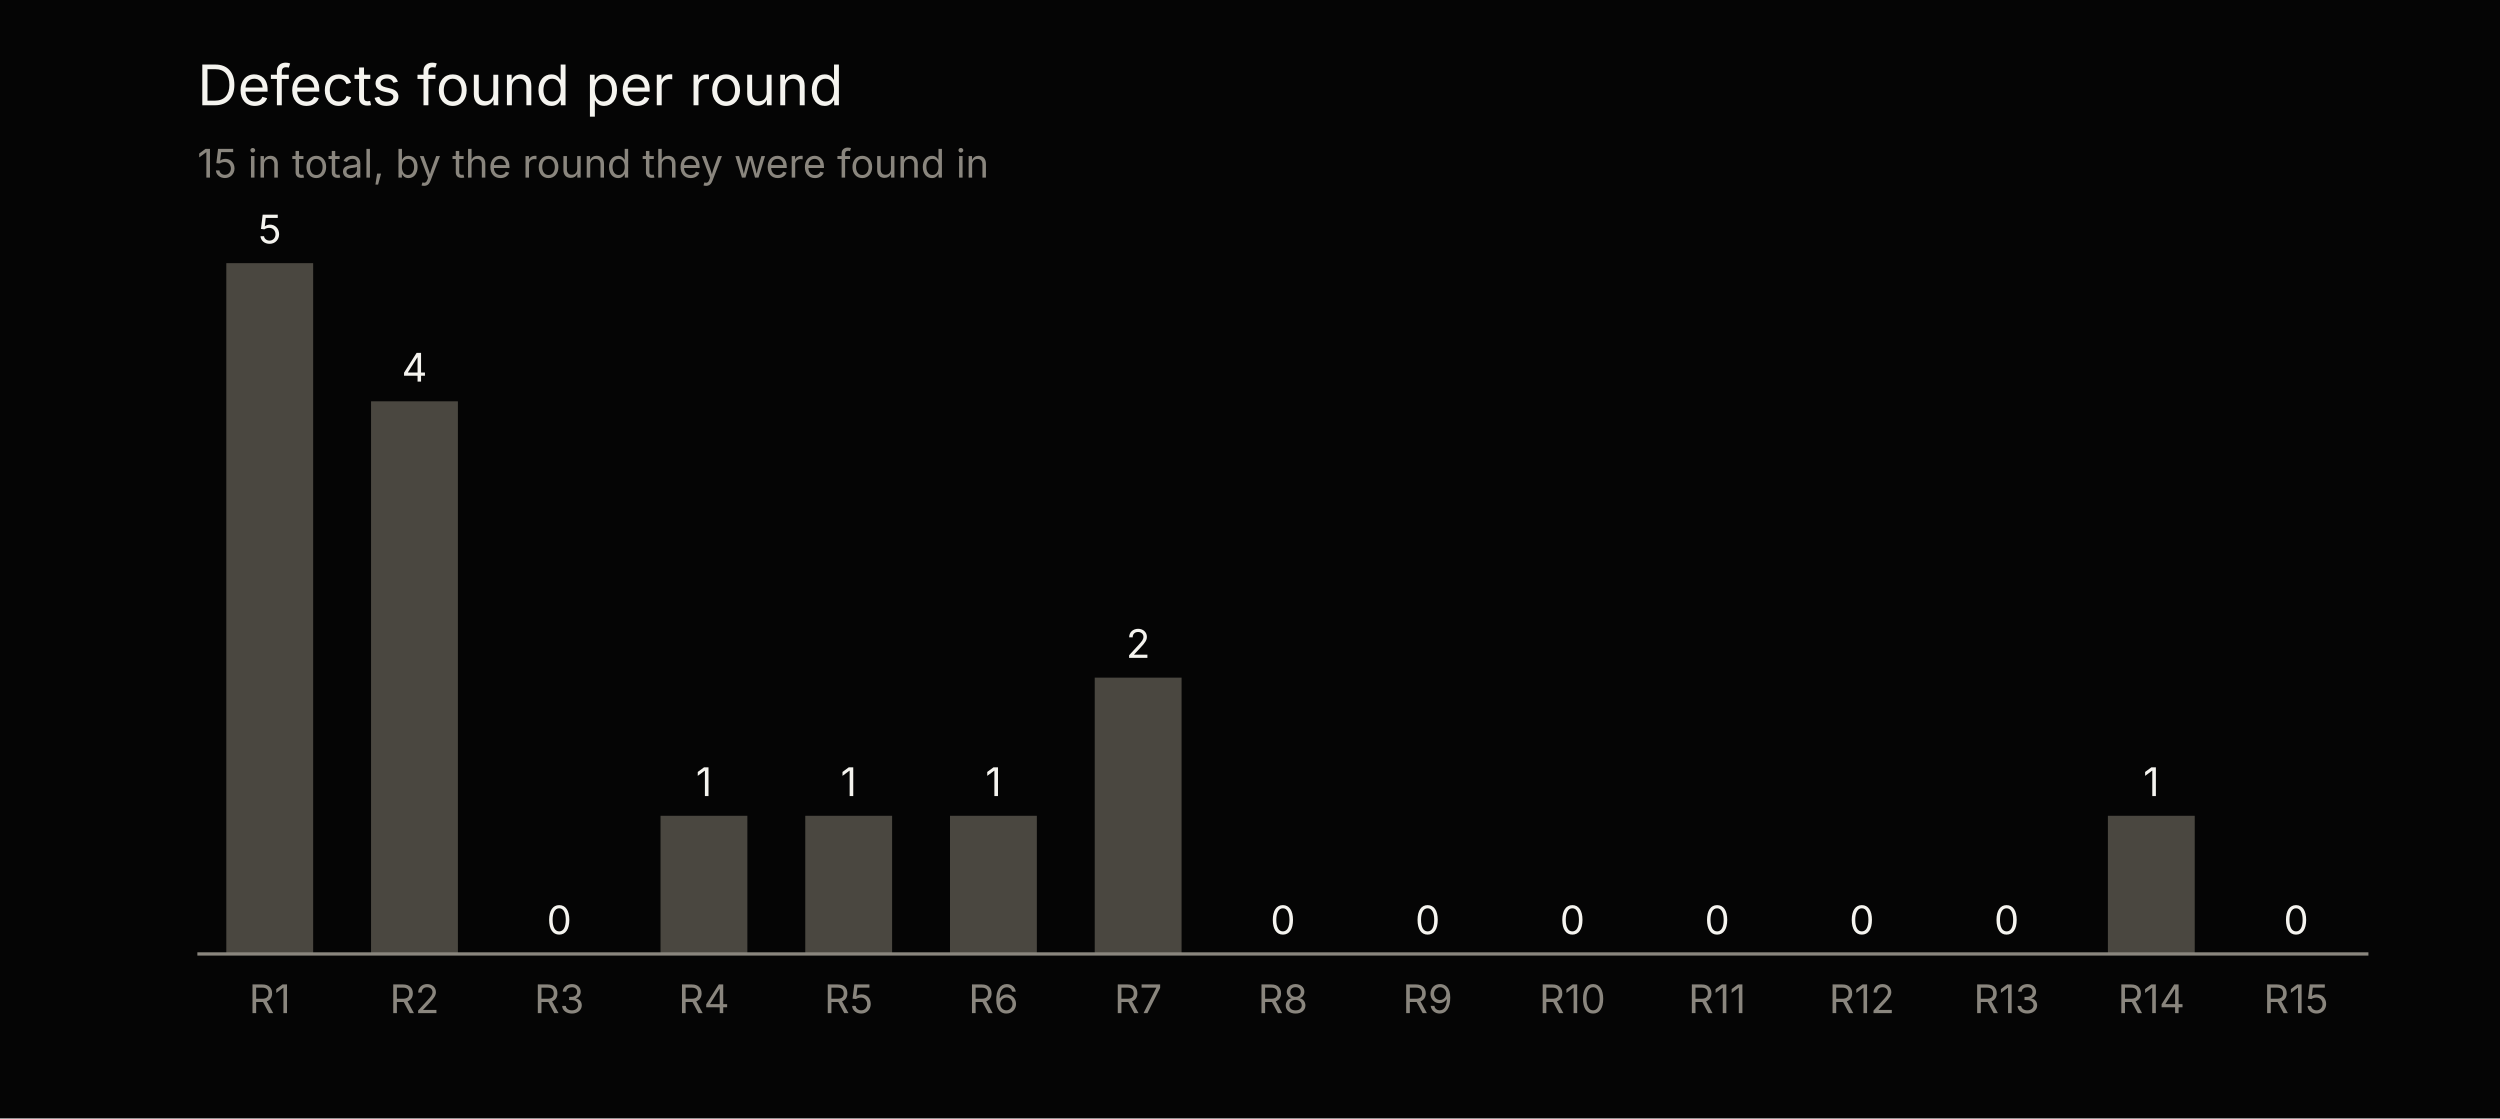
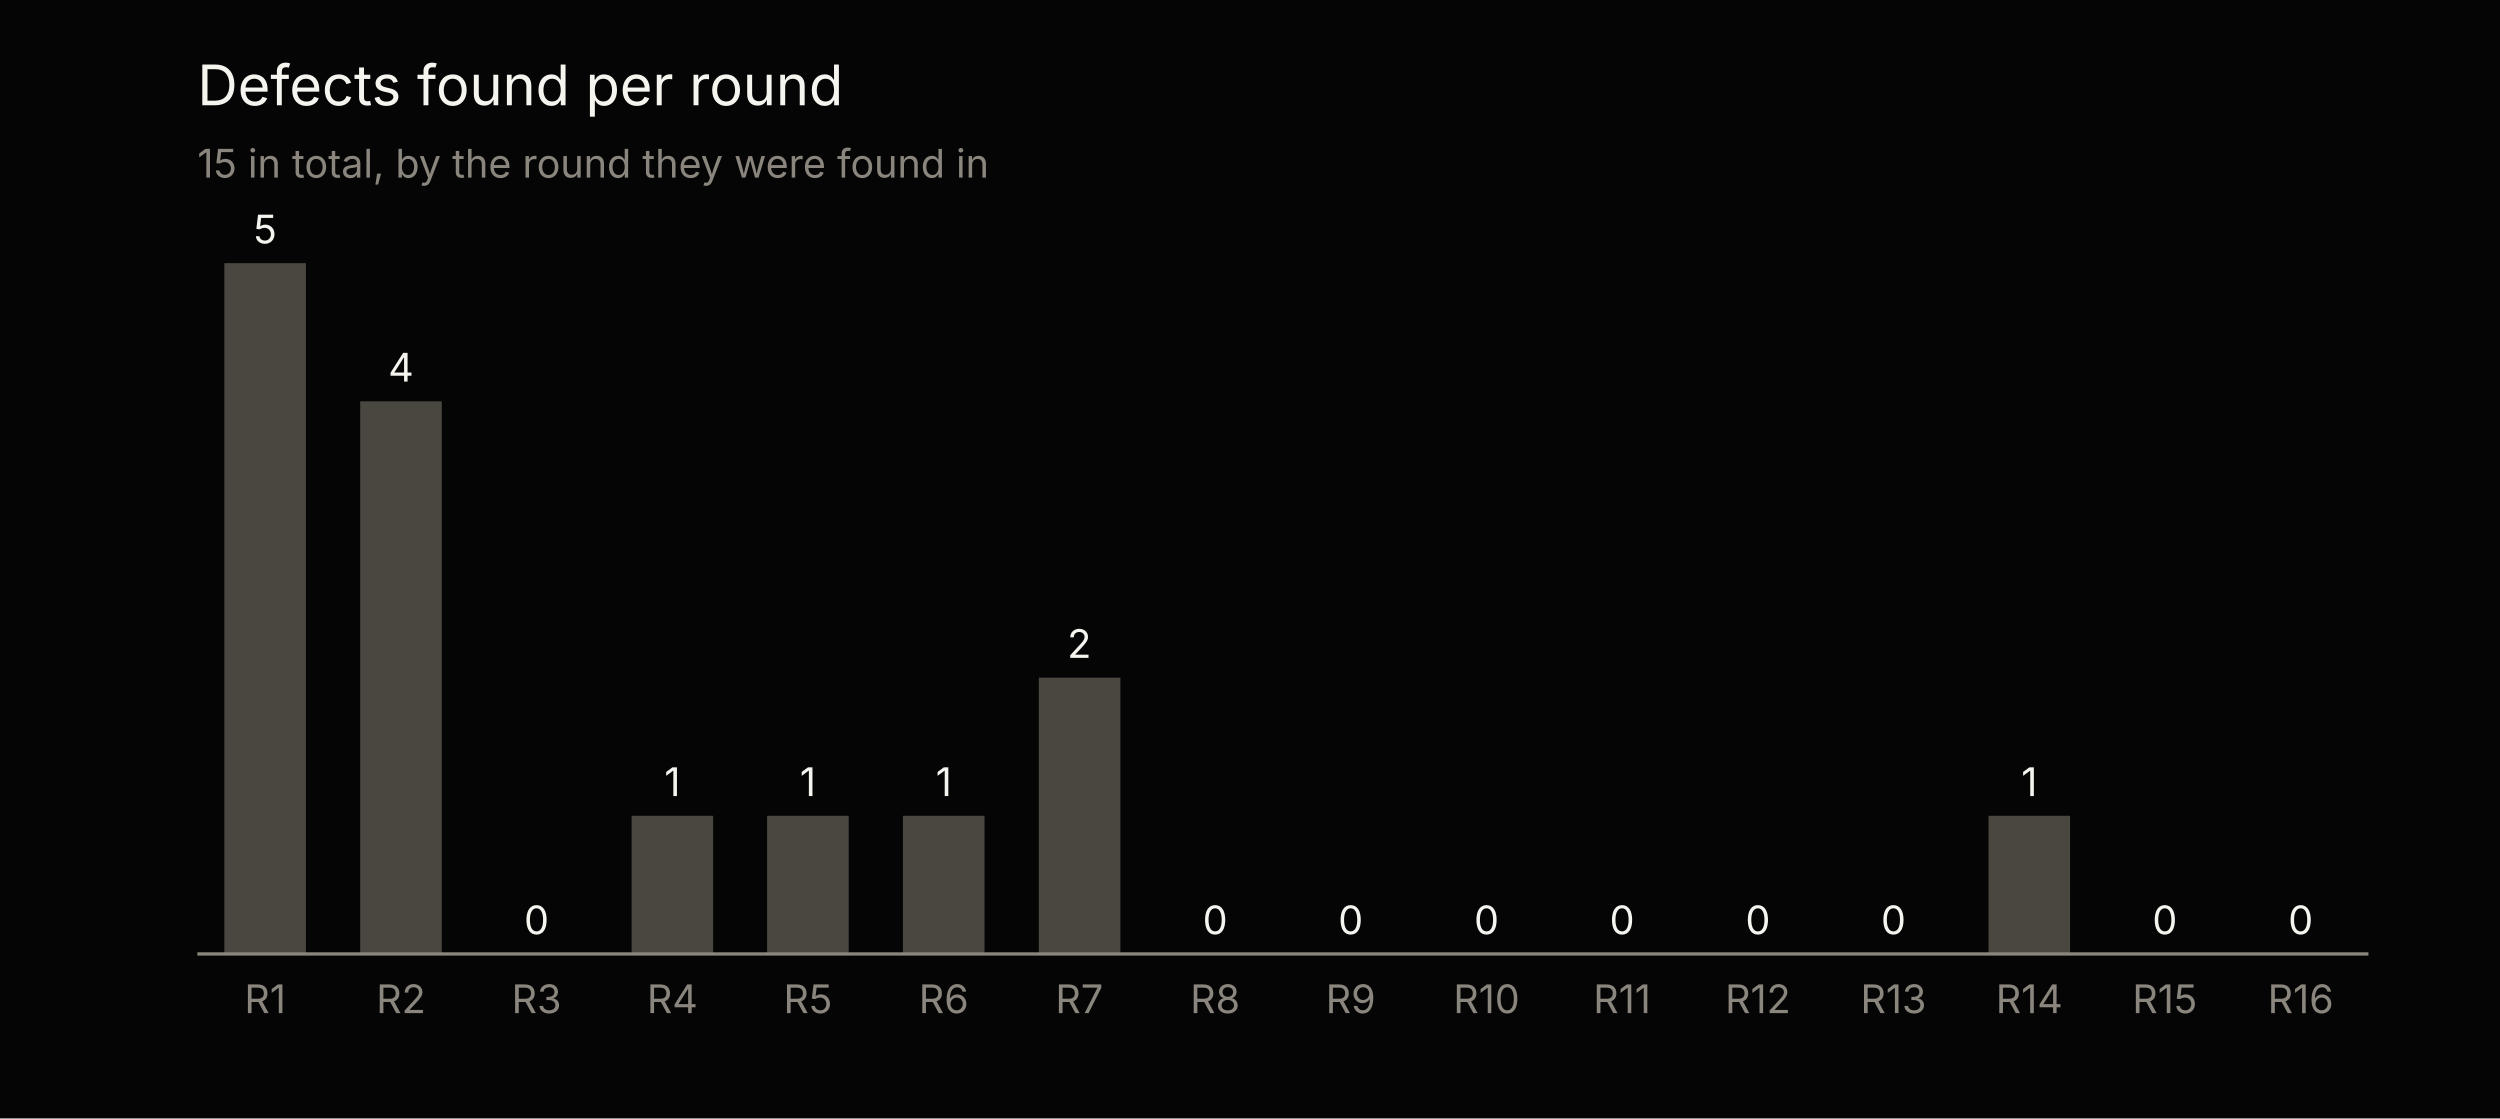
<svg xmlns="http://www.w3.org/2000/svg" viewBox="0 0 760 340" font-family="Inter, Arial, sans-serif" font-size="12">
  <rect width="760" height="340" fill="#050505" />
  <text x="60" y="32" font-size="17" fill="#f5f4ef">Defects found per round</text>
  <text x="60" y="54" fill="#8a867e">15 in total, by the round they were found in</text>
-   <rect x="68.8" y="80.0" width="26.4" height="210.0" fill="#4a4740" />
-   <text x="82.0" y="74.0" text-anchor="middle" fill="#f5f4ef">5</text>
-   <text x="82.0" y="308" text-anchor="middle" fill="#8a867e">R1</text>
-   <rect x="112.8" y="122.0" width="26.4" height="168.0" fill="#4a4740" />
-   <text x="126.0" y="116.0" text-anchor="middle" fill="#f5f4ef">4</text>
-   <text x="126.0" y="308" text-anchor="middle" fill="#8a867e">R2</text>
-   <rect x="156.8" y="290.0" width="26.4" height="0.0" fill="#4a4740" />
-   <text x="170.0" y="284.0" text-anchor="middle" fill="#f5f4ef">0</text>
-   <text x="170.0" y="308" text-anchor="middle" fill="#8a867e">R3</text>
-   <rect x="200.8" y="248.0" width="26.4" height="42.0" fill="#4a4740" />
-   <text x="214.0" y="242.0" text-anchor="middle" fill="#f5f4ef">1</text>
-   <text x="214.0" y="308" text-anchor="middle" fill="#8a867e">R4</text>
-   <rect x="244.8" y="248.0" width="26.4" height="42.0" fill="#4a4740" />
-   <text x="258.0" y="242.0" text-anchor="middle" fill="#f5f4ef">1</text>
-   <text x="258.0" y="308" text-anchor="middle" fill="#8a867e">R5</text>
-   <rect x="288.8" y="248.0" width="26.4" height="42.0" fill="#4a4740" />
-   <text x="302.0" y="242.0" text-anchor="middle" fill="#f5f4ef">1</text>
-   <text x="302.0" y="308" text-anchor="middle" fill="#8a867e">R6</text>
-   <rect x="332.8" y="206.0" width="26.4" height="84.0" fill="#4a4740" />
-   <text x="346.0" y="200.0" text-anchor="middle" fill="#f5f4ef">2</text>
-   <text x="346.0" y="308" text-anchor="middle" fill="#8a867e">R7</text>
-   <rect x="376.8" y="290.0" width="26.4" height="0.0" fill="#4a4740" />
-   <text x="390.0" y="284.0" text-anchor="middle" fill="#f5f4ef">0</text>
-   <text x="390.0" y="308" text-anchor="middle" fill="#8a867e">R8</text>
-   <rect x="420.8" y="290.0" width="26.4" height="0.0" fill="#4a4740" />
-   <text x="434.0" y="284.0" text-anchor="middle" fill="#f5f4ef">0</text>
-   <text x="434.0" y="308" text-anchor="middle" fill="#8a867e">R9</text>
-   <rect x="464.8" y="290.0" width="26.4" height="0.0" fill="#4a4740" />
-   <text x="478.0" y="284.0" text-anchor="middle" fill="#f5f4ef">0</text>
-   <text x="478.0" y="308" text-anchor="middle" fill="#8a867e">R10</text>
-   <rect x="508.8" y="290.0" width="26.4" height="0.0" fill="#4a4740" />
-   <text x="522.0" y="284.0" text-anchor="middle" fill="#f5f4ef">0</text>
-   <text x="522.0" y="308" text-anchor="middle" fill="#8a867e">R11</text>
-   <rect x="552.8" y="290.0" width="26.4" height="0.0" fill="#4a4740" />
-   <text x="566.0" y="284.0" text-anchor="middle" fill="#f5f4ef">0</text>
-   <text x="566.0" y="308" text-anchor="middle" fill="#8a867e">R12</text>
-   <rect x="596.8" y="290.0" width="26.4" height="0.0" fill="#4a4740" />
-   <text x="610.0" y="284.0" text-anchor="middle" fill="#f5f4ef">0</text>
-   <text x="610.0" y="308" text-anchor="middle" fill="#8a867e">R13</text>
-   <rect x="640.8" y="248.0" width="26.4" height="42.0" fill="#4a4740" />
-   <text x="654.0" y="242.0" text-anchor="middle" fill="#f5f4ef">1</text>
-   <text x="654.0" y="308" text-anchor="middle" fill="#8a867e">R14</text>
-   <rect x="684.8" y="290.0" width="26.4" height="0.0" fill="#d5a84b" />
-   <text x="698.0" y="284.0" text-anchor="middle" fill="#f5f4ef">0</text>
-   <text x="698.0" y="308" text-anchor="middle" fill="#8a867e">R15</text>
+   <rect x="68.2" y="80.0" width="24.8" height="210.0" fill="#4a4740" />
+   <text x="80.6" y="74.0" text-anchor="middle" fill="#f5f4ef">5</text>
+   <text x="80.6" y="308" text-anchor="middle" fill="#8a867e">R1</text>
+   <rect x="109.5" y="122.0" width="24.8" height="168.0" fill="#4a4740" />
+   <text x="121.9" y="116.0" text-anchor="middle" fill="#f5f4ef">4</text>
+   <text x="121.9" y="308" text-anchor="middle" fill="#8a867e">R2</text>
+   <rect x="150.8" y="290.0" width="24.8" height="0.0" fill="#4a4740" />
+   <text x="163.1" y="284.0" text-anchor="middle" fill="#f5f4ef">0</text>
+   <text x="163.1" y="308" text-anchor="middle" fill="#8a867e">R3</text>
+   <rect x="192.0" y="248.0" width="24.8" height="42.0" fill="#4a4740" />
+   <text x="204.4" y="242.0" text-anchor="middle" fill="#f5f4ef">1</text>
+   <text x="204.4" y="308" text-anchor="middle" fill="#8a867e">R4</text>
+   <rect x="233.2" y="248.0" width="24.8" height="42.0" fill="#4a4740" />
+   <text x="245.6" y="242.0" text-anchor="middle" fill="#f5f4ef">1</text>
+   <text x="245.6" y="308" text-anchor="middle" fill="#8a867e">R5</text>
+   <rect x="274.5" y="248.0" width="24.8" height="42.0" fill="#4a4740" />
+   <text x="286.9" y="242.0" text-anchor="middle" fill="#f5f4ef">1</text>
+   <text x="286.9" y="308" text-anchor="middle" fill="#8a867e">R6</text>
+   <rect x="315.8" y="206.0" width="24.8" height="84.0" fill="#4a4740" />
+   <text x="328.1" y="200.0" text-anchor="middle" fill="#f5f4ef">2</text>
+   <text x="328.1" y="308" text-anchor="middle" fill="#8a867e">R7</text>
+   <rect x="357.0" y="290.0" width="24.8" height="0.0" fill="#4a4740" />
+   <text x="369.4" y="284.0" text-anchor="middle" fill="#f5f4ef">0</text>
+   <text x="369.4" y="308" text-anchor="middle" fill="#8a867e">R8</text>
+   <rect x="398.2" y="290.0" width="24.8" height="0.0" fill="#4a4740" />
+   <text x="410.6" y="284.0" text-anchor="middle" fill="#f5f4ef">0</text>
+   <text x="410.6" y="308" text-anchor="middle" fill="#8a867e">R9</text>
+   <rect x="439.5" y="290.0" width="24.8" height="0.0" fill="#4a4740" />
+   <text x="451.9" y="284.0" text-anchor="middle" fill="#f5f4ef">0</text>
+   <text x="451.9" y="308" text-anchor="middle" fill="#8a867e">R10</text>
+   <rect x="480.8" y="290.0" width="24.8" height="0.0" fill="#4a4740" />
+   <text x="493.1" y="284.0" text-anchor="middle" fill="#f5f4ef">0</text>
+   <text x="493.1" y="308" text-anchor="middle" fill="#8a867e">R11</text>
+   <rect x="522.0" y="290.0" width="24.8" height="0.0" fill="#4a4740" />
+   <text x="534.4" y="284.0" text-anchor="middle" fill="#f5f4ef">0</text>
+   <text x="534.4" y="308" text-anchor="middle" fill="#8a867e">R12</text>
+   <rect x="563.2" y="290.0" width="24.8" height="0.0" fill="#4a4740" />
+   <text x="575.6" y="284.0" text-anchor="middle" fill="#f5f4ef">0</text>
+   <text x="575.6" y="308" text-anchor="middle" fill="#8a867e">R13</text>
+   <rect x="604.5" y="248.0" width="24.8" height="42.0" fill="#4a4740" />
+   <text x="616.9" y="242.0" text-anchor="middle" fill="#f5f4ef">1</text>
+   <text x="616.9" y="308" text-anchor="middle" fill="#8a867e">R14</text>
+   <rect x="645.8" y="290.0" width="24.8" height="0.0" fill="#4a4740" />
+   <text x="658.1" y="284.0" text-anchor="middle" fill="#f5f4ef">0</text>
+   <text x="658.1" y="308" text-anchor="middle" fill="#8a867e">R15</text>
+   <rect x="687.0" y="290.0" width="24.8" height="0.0" fill="#d5a84b" />
+   <text x="699.4" y="284.0" text-anchor="middle" fill="#f5f4ef">0</text>
+   <text x="699.4" y="308" text-anchor="middle" fill="#8a867e">R16</text>
  <line x1="60" x2="720" y1="290" y2="290" stroke="#8a867e" />
</svg>
